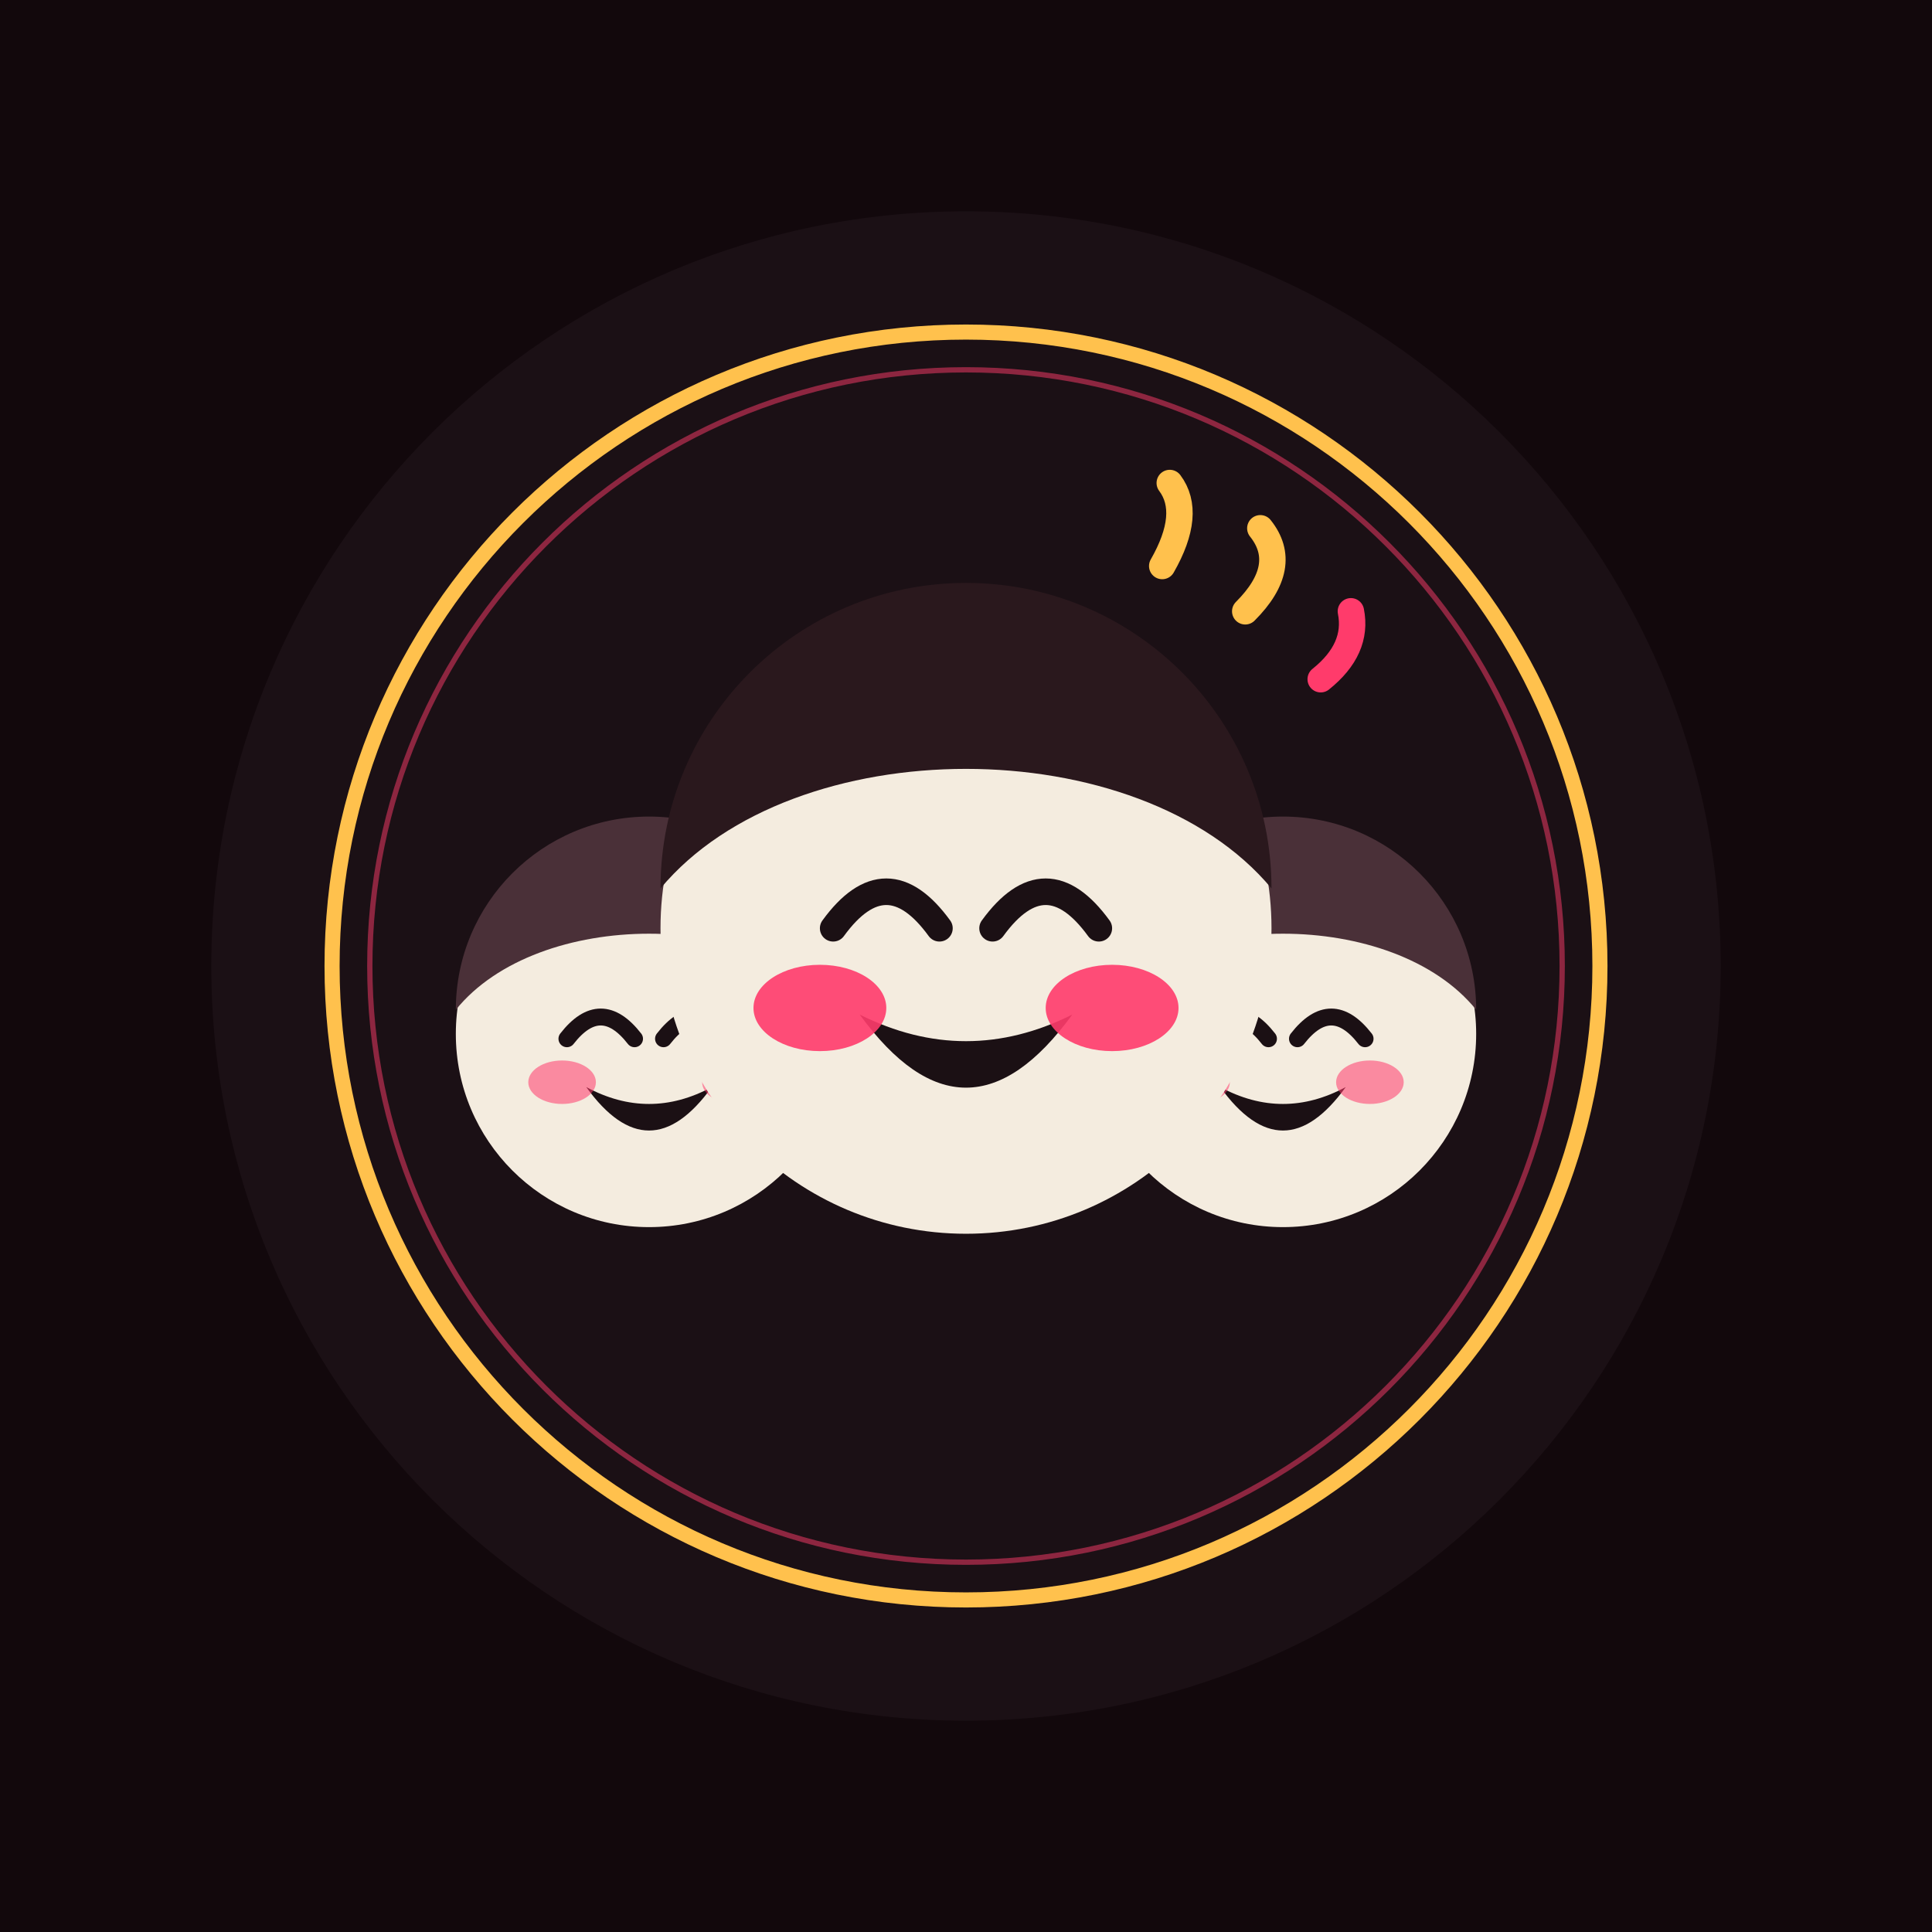
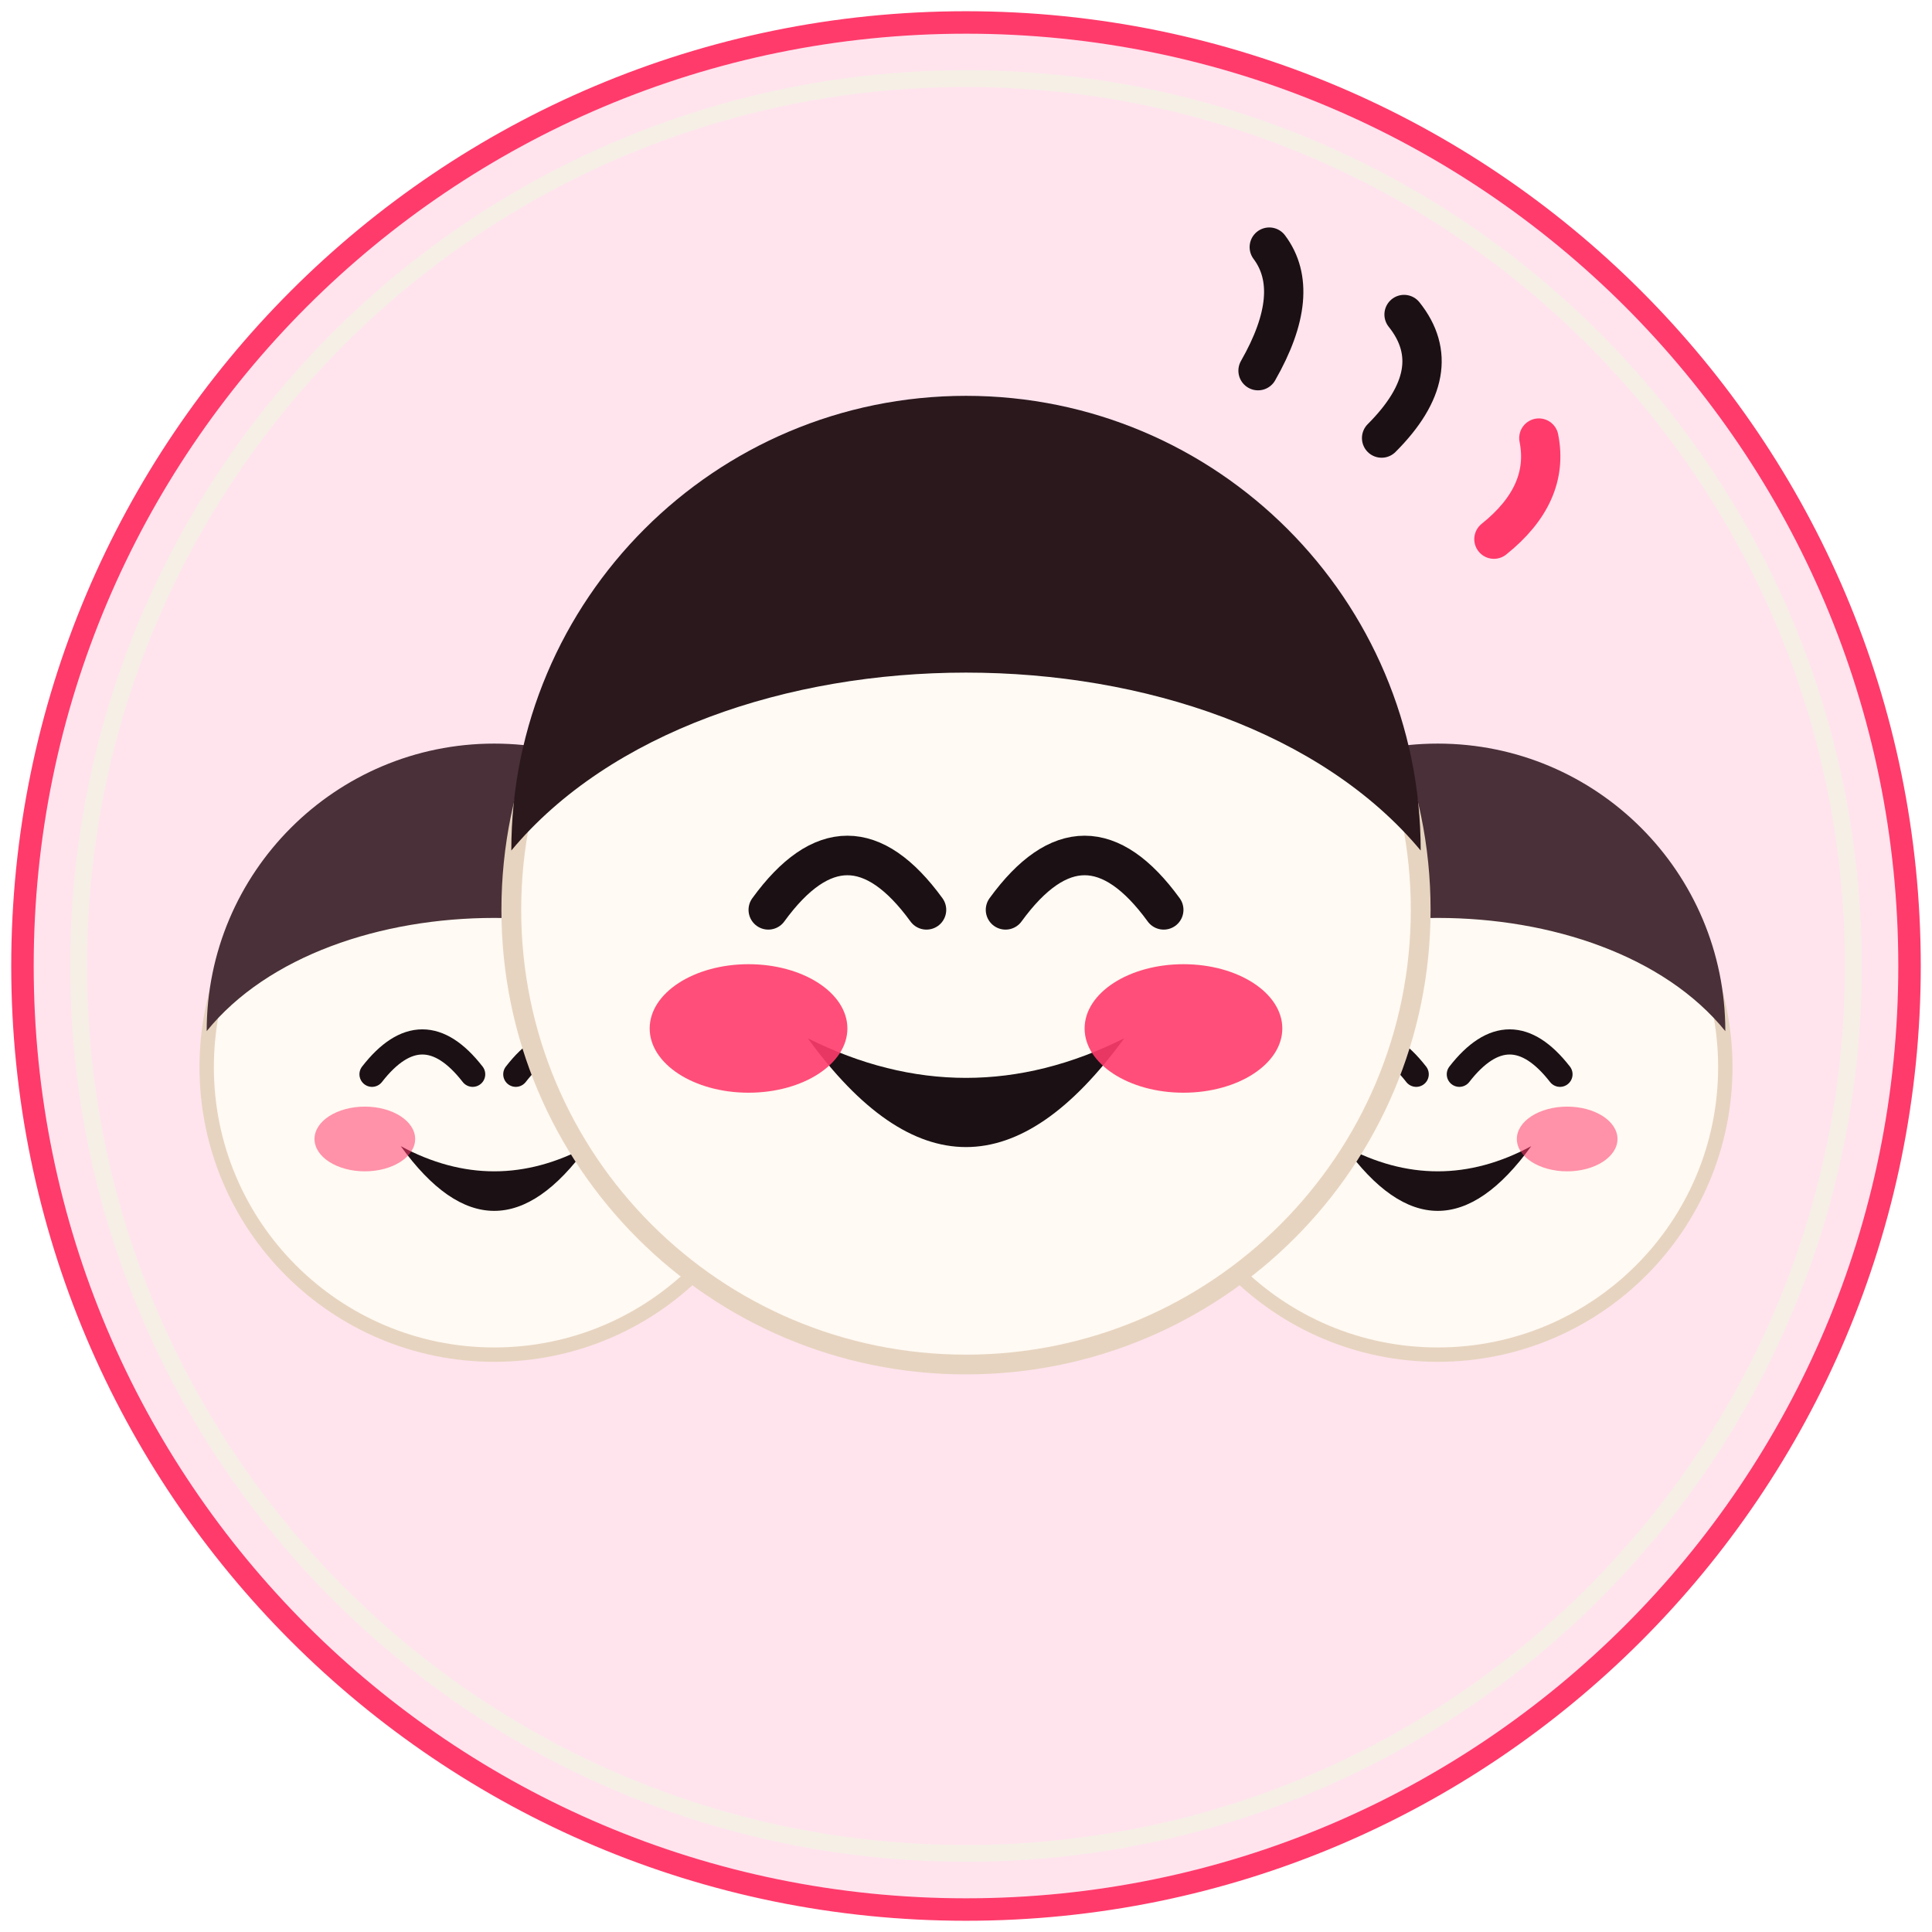
- <svg xmlns="http://www.w3.org/2000/svg" viewBox="0 0 512 512" role="img" aria-label="Shame">
-   <rect width="512" height="512" fill="#12080c" />
-   <circle cx="256" cy="256" r="200" fill="#1b1015" />
-   <circle cx="256" cy="256" r="168" fill="none" stroke="#ffc14d" stroke-width="4" />
-   <circle cx="256" cy="256" r="158" fill="none" stroke="#ff3b6b" stroke-width="1.4" opacity="0.5" />
+ <svg xmlns="http://www.w3.org/2000/svg" viewBox="84 84 344 344" role="img" aria-label="Shame">
+   <circle cx="256" cy="256" r="168" fill="#ffe4ee" />
+   <circle cx="256" cy="256" r="168" fill="none" stroke="#ff3b6b" stroke-width="4" />
+   <circle cx="256" cy="256" r="158" fill="none" stroke="#f6efe6" stroke-width="3" />
  <g transform="translate(172 274) scale(0.64)">
-     <circle r="80" fill="#f4ecdf" />
+     <circle r="80" fill="#fffaf3" stroke="#e7d4c0" stroke-width="4" />
    <path fill="#4a3038" d="M-80-10A80 80 0 0 1 80-10C46-52-46-52-80-10z" />
    <path d="M-34 2q14-18 28 0" fill="none" stroke="#1b1014" stroke-width="7" stroke-linecap="round" />
    <path d="M6 2q14-18 28 0" fill="none" stroke="#1b1014" stroke-width="7" stroke-linecap="round" />
    <path fill="#1b1014" d="M-26 22q26 36 52 0q-26 14-52 0z" />
    <ellipse cx="-36" cy="20" rx="14" ry="9" fill="#ff3b6b" opacity="0.55" />
    <ellipse cx="36" cy="20" rx="14" ry="9" fill="#ff3b6b" opacity="0.55" />
  </g>
  <g transform="translate(340 274) scale(0.64)">
-     <circle r="80" fill="#f4ecdf" />
+     <circle r="80" fill="#fffaf3" stroke="#e7d4c0" stroke-width="4" />
    <path fill="#4a3038" d="M-80-10A80 80 0 0 1 80-10C46-52-46-52-80-10z" />
    <path d="M-34 2q14-18 28 0" fill="none" stroke="#1b1014" stroke-width="7" stroke-linecap="round" />
    <path d="M6 2q14-18 28 0" fill="none" stroke="#1b1014" stroke-width="7" stroke-linecap="round" />
    <path fill="#1b1014" d="M-26 22q26 36 52 0q-26 14-52 0z" />
    <ellipse cx="-36" cy="20" rx="14" ry="9" fill="#ff3b6b" opacity="0.55" />
    <ellipse cx="36" cy="20" rx="14" ry="9" fill="#ff3b6b" opacity="0.55" />
  </g>
  <g transform="translate(256 246) scale(0.88)">
-     <circle r="92" fill="#f4ecdf" />
+     <circle r="92" fill="#fffaf3" stroke="#e7d4c0" stroke-width="4" />
    <path fill="#2a181d" d="M-92-12A92 92 0 0 1 92-12C52-60-52-60-92-12z" />
    <path d="M-40 0q16-22 32 0" fill="none" stroke="#1b1014" stroke-width="8" stroke-linecap="round" />
    <path d="M8 0q16-22 32 0" fill="none" stroke="#1b1014" stroke-width="8" stroke-linecap="round" />
    <path fill="#1b1014" d="M-32 26q32 44 64 0q-32 16-64 0z" />
    <ellipse cx="-44" cy="24" rx="20" ry="13" fill="#ff3b6b" opacity="0.9" />
    <ellipse cx="44" cy="24" rx="20" ry="13" fill="#ff3b6b" opacity="0.9" />
  </g>
-   <path d="M308 150q8-14 2-22" fill="none" stroke="#ffc14d" stroke-width="7" stroke-linecap="round" />
-   <path d="M330 162q12-12 4-22" fill="none" stroke="#ffc14d" stroke-width="7" stroke-linecap="round" />
+   <path d="M308 150q8-14 2-22" fill="none" stroke="#1b1014" stroke-width="7" stroke-linecap="round" />
+   <path d="M330 162q12-12 4-22" fill="none" stroke="#1b1014" stroke-width="7" stroke-linecap="round" />
  <path d="M350 180q10-8 8-18" fill="none" stroke="#ff3b6b" stroke-width="7" stroke-linecap="round" />
</svg>
